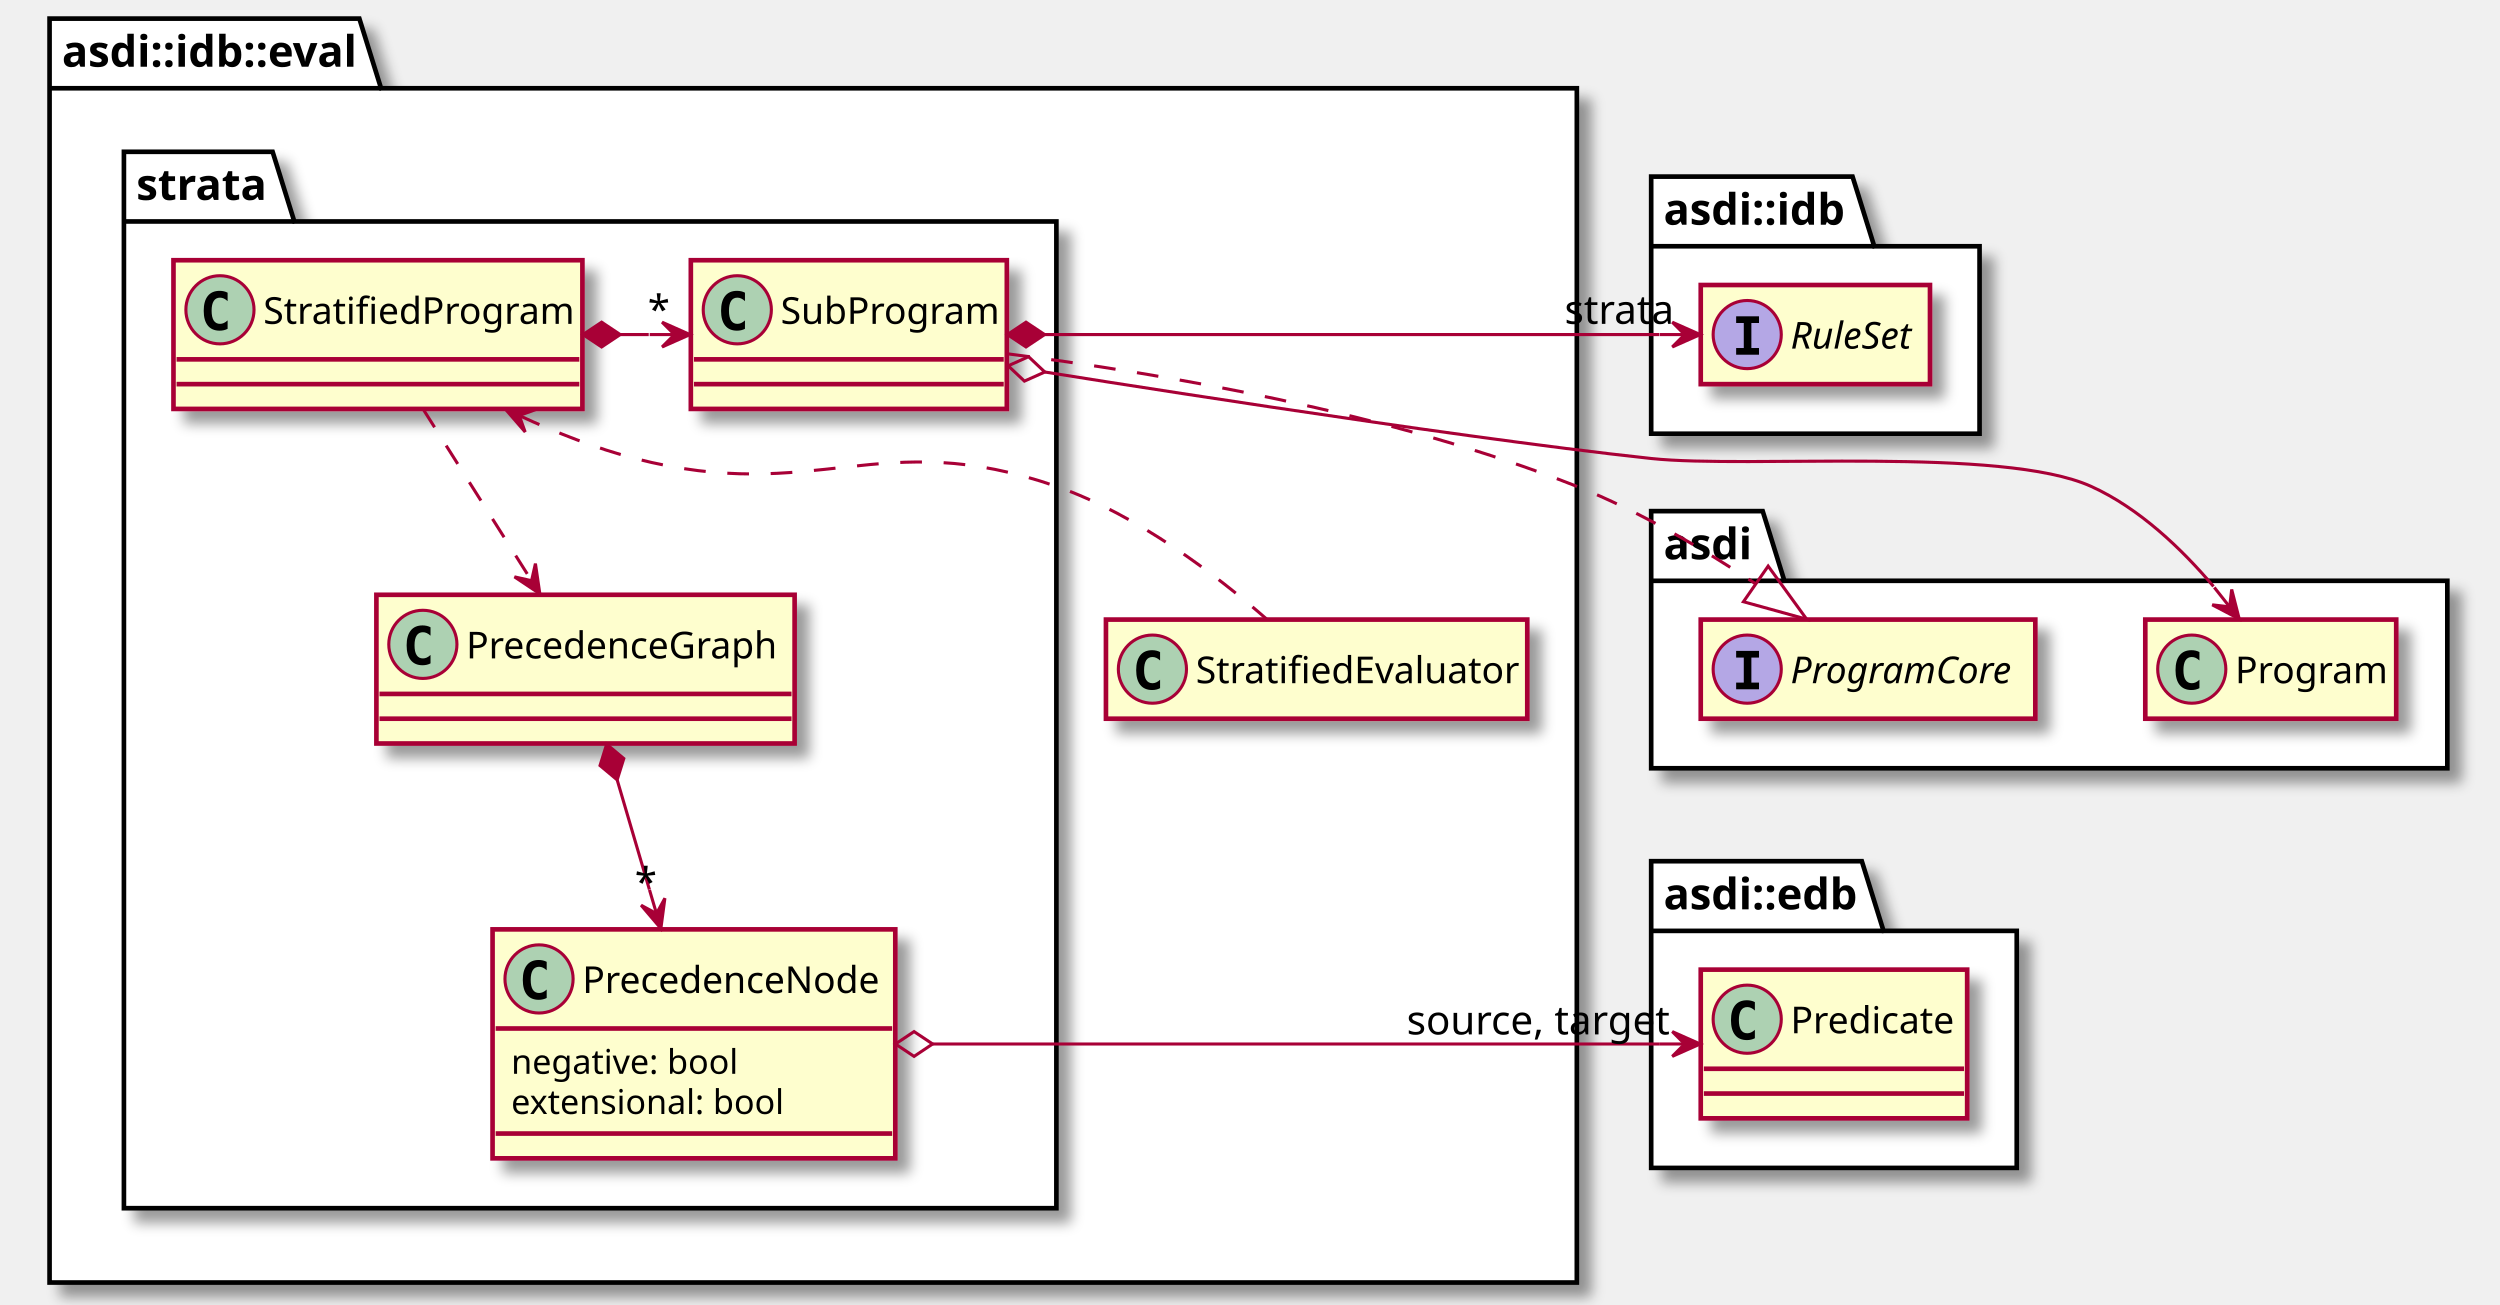
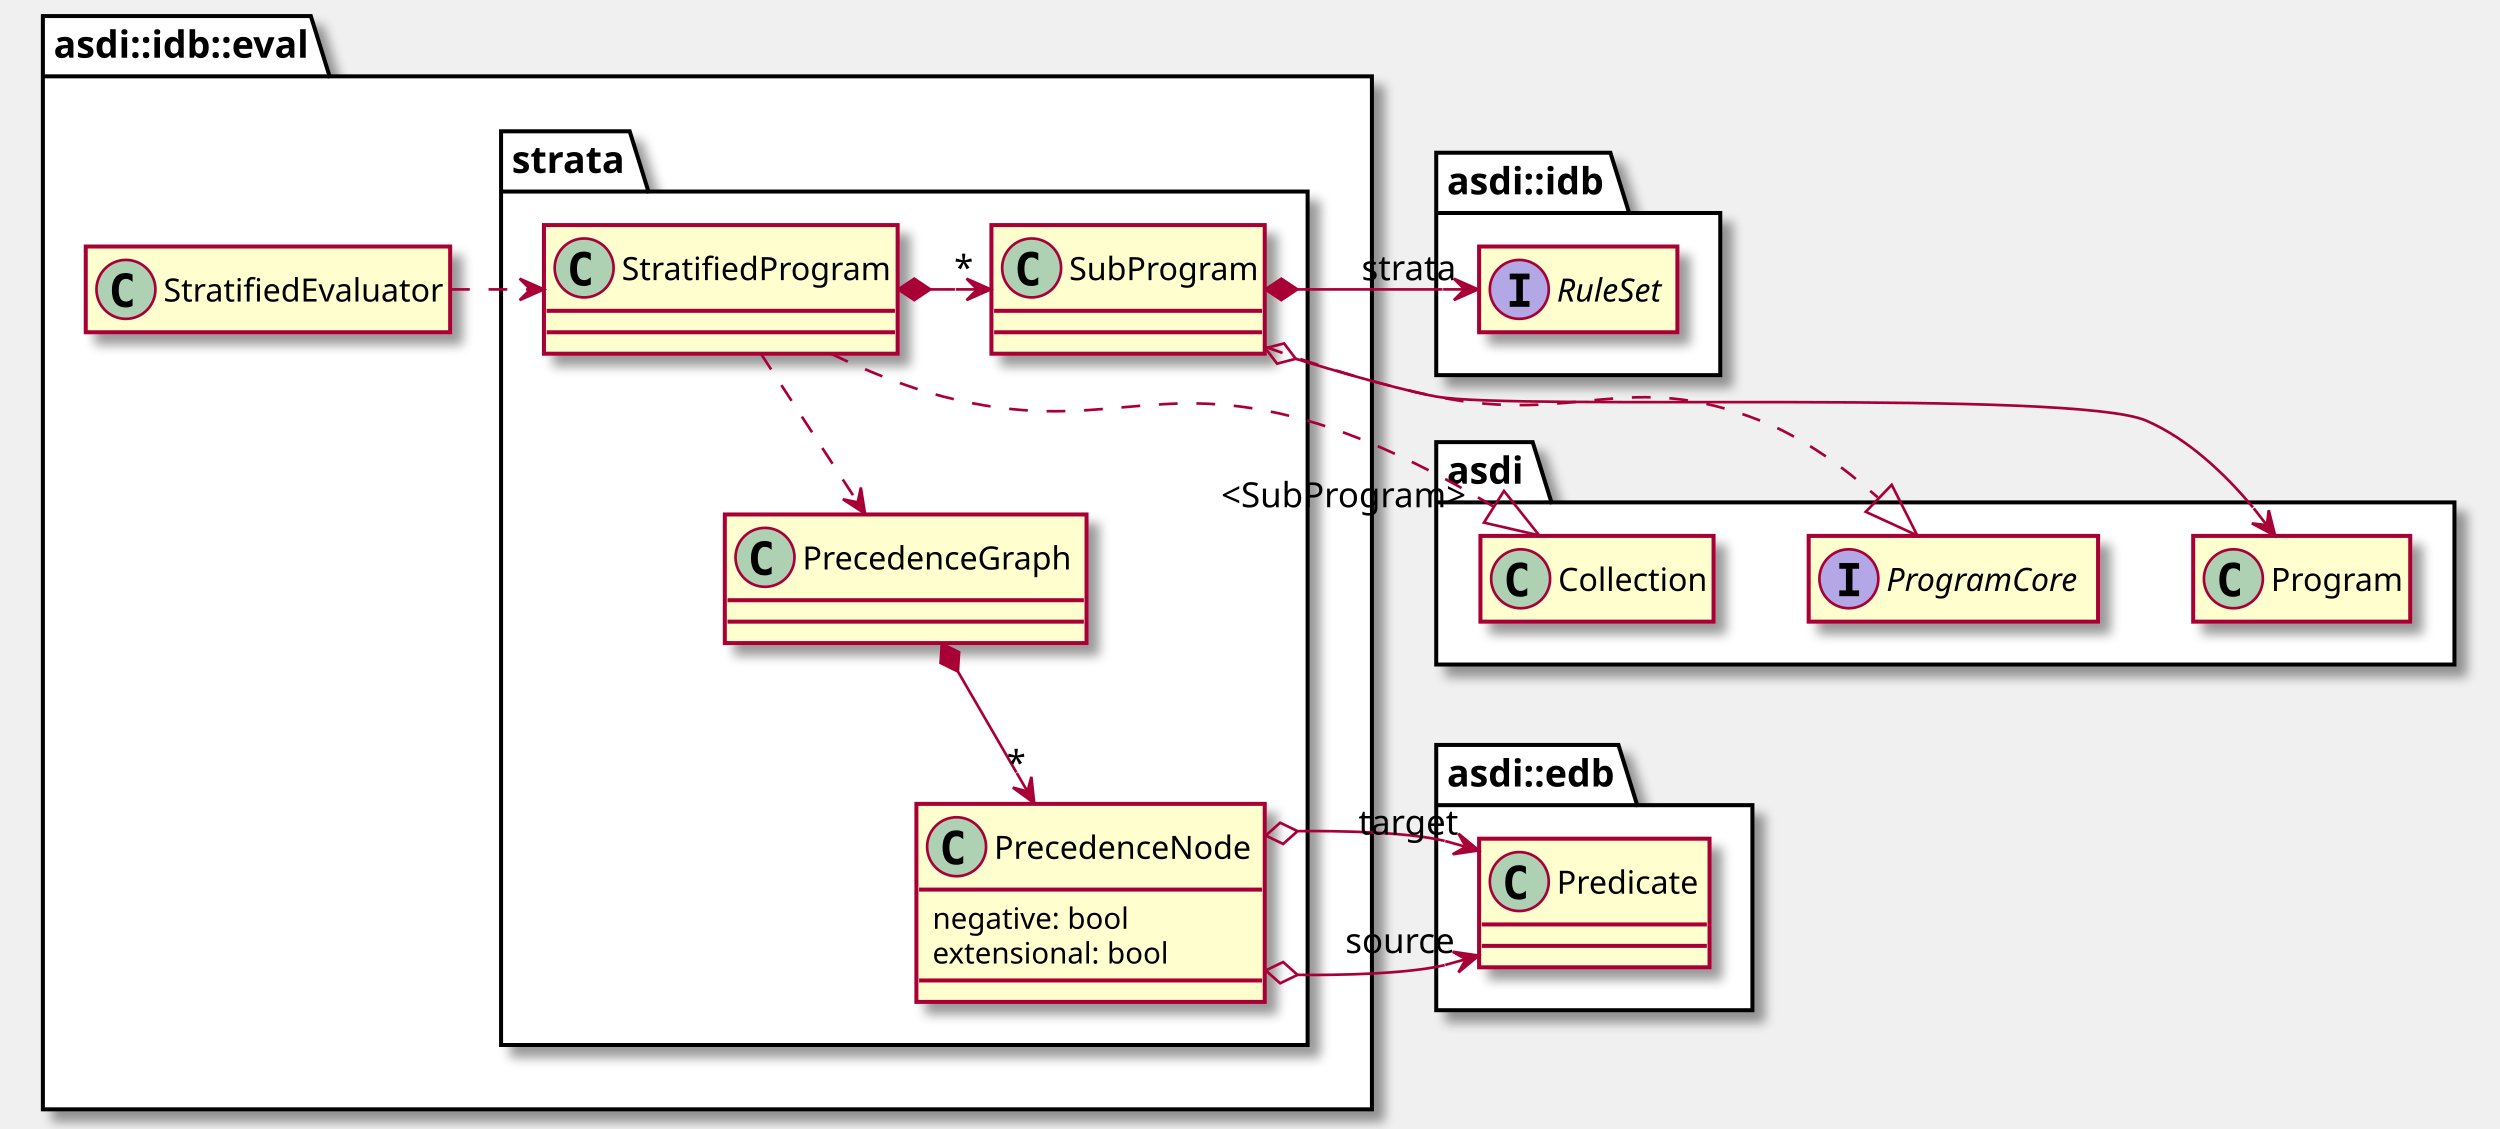
- <svg xmlns="http://www.w3.org/2000/svg" contentScriptType="application/ecmascript" contentStyleType="text/css" height="421px" preserveAspectRatio="none" style="width:807px;height:421px;background:#FFFFFF;" version="1.1" viewBox="0 0 807 421" width="807px" zoomAndPan="magnify">
+ <svg xmlns="http://www.w3.org/2000/svg" contentScriptType="application/ecmascript" contentStyleType="text/css" height="421px" preserveAspectRatio="none" style="width:933px;height:421px;background:#FFFFFF;" version="1.1" viewBox="0 0 933 421" width="933px" zoomAndPan="magnify">
  <defs>
-     <filter height="300%" id="f13238as4gup60" width="300%" x="-1" y="-1">
+     <filter height="300%" id="fe2wr9gll7zb0" width="300%" x="-1" y="-1">
      <feGaussianBlur result="blurOut" stdDeviation="2.0" />
      <feColorMatrix in="blurOut" result="blurOut2" type="matrix" values="0 0 0 0 0 0 0 0 0 0 0 0 0 0 0 0 0 0 .4 0" />
      <feOffset dx="4.0" dy="4.0" in="blurOut2" result="blurOut3" />
      <feBlend in="SourceGraphic" in2="blurOut3" mode="normal" />
    </filter>
  </defs>
  <g>
-     <polygon fill="#FFFFFF" filter="url(#f13238as4gup60)" points="533,165,569,165,576,187.488,790,187.488,790,248,533,248,533,165" style="stroke:#000000;stroke-width:1.5;" />
-     <line style="stroke:#000000;stroke-width:1.5;" x1="533" x2="576" y1="187.488" y2="187.488" />
-     <text fill="#000000" font-family="sans-serif" font-size="14" font-weight="bold" lengthAdjust="spacing" textLength="30" x="537" y="180.535">asdi</text>
-     <polygon fill="#FFFFFF" filter="url(#f13238as4gup60)" points="533,57,598,57,605,79.488,639,79.488,639,140,533,140,533,57" style="stroke:#000000;stroke-width:1.5;" />
-     <line style="stroke:#000000;stroke-width:1.5;" x1="533" x2="605" y1="79.488" y2="79.488" />
-     <text fill="#000000" font-family="sans-serif" font-size="14" font-weight="bold" lengthAdjust="spacing" textLength="59" x="537" y="72.535">asdi::idb</text>
-     <polygon fill="#FFFFFF" filter="url(#f13238as4gup60)" points="16,6,116,6,123,28.488,509,28.488,509,414,16,414,16,6" style="stroke:#000000;stroke-width:1.5;" />
+     <polygon fill="#FFFFFF" filter="url(#fe2wr9gll7zb0)" points="536,165,572,165,579,187.488,916,187.488,916,248,536,248,536,165" style="stroke:#000000;stroke-width:1.5;" />
+     <line style="stroke:#000000;stroke-width:1.5;" x1="536" x2="579" y1="187.488" y2="187.488" />
+     <text fill="#000000" font-family="sans-serif" font-size="14" font-weight="bold" lengthAdjust="spacing" textLength="30" x="540" y="180.535">asdi</text>
+     <polygon fill="#FFFFFF" filter="url(#fe2wr9gll7zb0)" points="536,57,601,57,608,79.488,642,79.488,642,140,536,140,536,57" style="stroke:#000000;stroke-width:1.5;" />
+     <line style="stroke:#000000;stroke-width:1.5;" x1="536" x2="608" y1="79.488" y2="79.488" />
+     <text fill="#000000" font-family="sans-serif" font-size="14" font-weight="bold" lengthAdjust="spacing" textLength="59" x="540" y="72.535">asdi::idb</text>
+     <polygon fill="#FFFFFF" filter="url(#fe2wr9gll7zb0)" points="16,6,116,6,123,28.488,512,28.488,512,414,16,414,16,6" style="stroke:#000000;stroke-width:1.5;" />
    <line style="stroke:#000000;stroke-width:1.5;" x1="16" x2="123" y1="28.488" y2="28.488" />
    <text fill="#000000" font-family="sans-serif" font-size="14" font-weight="bold" lengthAdjust="spacing" textLength="94" x="20" y="21.535">asdi::idb::eval</text>
-     <polygon fill="#FFFFFF" filter="url(#f13238as4gup60)" points="40,49,88,49,95,71.488,341,71.488,341,390,40,390,40,49" style="stroke:#000000;stroke-width:1.5;" />
-     <line style="stroke:#000000;stroke-width:1.5;" x1="40" x2="95" y1="71.488" y2="71.488" />
-     <text fill="#000000" font-family="sans-serif" font-size="14" font-weight="bold" lengthAdjust="spacing" textLength="42" x="44" y="64.535">strata</text>
-     <polygon fill="#FFFFFF" filter="url(#f13238as4gup60)" points="533,278,601,278,608,300.488,651,300.488,651,377,533,377,533,278" style="stroke:#000000;stroke-width:1.5;" />
-     <line style="stroke:#000000;stroke-width:1.5;" x1="533" x2="608" y1="300.488" y2="300.488" />
-     <text fill="#000000" font-family="sans-serif" font-size="14" font-weight="bold" lengthAdjust="spacing" textLength="62" x="537" y="293.535">asdi::edb</text>
-     <rect codeLine="4" fill="#FEFECE" filter="url(#f13238as4gup60)" height="32" id="asdi::Program" style="stroke:#A80036;stroke-width:1.5;" width="81" x="692.5" y="200" />
-     <ellipse cx="707.5" cy="216" fill="#ADD1B2" rx="11" ry="11" style="stroke:#A80036;stroke-width:1.0;" />
-     <path d="M709.973,222.143 Q709.392,222.442 708.753,222.591 Q708.114,222.741 707.408,222.741 Q704.901,222.741 703.582,221.089 Q702.262,219.437 702.262,216.316 Q702.262,213.186 703.582,211.535 Q704.901,209.883 707.408,209.883 Q708.114,209.883 708.761,210.032 Q709.409,210.182 709.973,210.481 L709.973,213.203 Q709.342,212.622 708.749,212.352 Q708.155,212.083 707.524,212.083 Q706.18,212.083 705.495,213.149 Q704.81,214.216 704.81,216.316 Q704.81,218.408 705.495,219.474 Q706.18,220.541 707.524,220.541 Q708.155,220.541 708.749,220.271 Q709.342,220.001 709.973,219.42 Z " fill="#000000" />
-     <text fill="#000000" font-family="sans-serif" font-size="12" lengthAdjust="spacing" textLength="49" x="721.5" y="220.535">Program</text>
-     <rect codeLine="7" fill="#FEFECE" filter="url(#f13238as4gup60)" height="32" id="asdi::ProgramCore" style="stroke:#A80036;stroke-width:1.5;" width="108" x="549" y="200" />
-     <ellipse cx="564" cy="216" fill="#B4A7E5" rx="11" ry="11" style="stroke:#A80036;stroke-width:1.0;" />
-     <path d="M560.428,212.265 L560.428,210.107 L567.807,210.107 L567.807,212.265 L565.342,212.265 L565.342,220.342 L567.807,220.342 L567.807,222.5 L560.428,222.5 L560.428,220.342 L562.893,220.342 L562.893,212.265 Z " fill="#000000" />
-     <text fill="#000000" font-family="sans-serif" font-size="12" font-style="italic" lengthAdjust="spacing" textLength="76" x="578" y="220.535">ProgramCore</text>
-     <rect codeLine="10" fill="#FEFECE" filter="url(#f13238as4gup60)" height="32" id="asdi::idb::RuleSet" style="stroke:#A80036;stroke-width:1.5;" width="74" x="549" y="92" />
-     <ellipse cx="564" cy="108" fill="#B4A7E5" rx="11" ry="11" style="stroke:#A80036;stroke-width:1.0;" />
-     <path d="M560.428,104.265 L560.428,102.107 L567.807,102.107 L567.807,104.265 L565.342,104.265 L565.342,112.342 L567.807,112.342 L567.807,114.5 L560.428,114.5 L560.428,112.342 L562.893,112.342 L562.893,104.265 Z " fill="#000000" />
-     <text fill="#000000" font-family="sans-serif" font-size="12" font-style="italic" lengthAdjust="spacing" textLength="42" x="578" y="112.535">RuleSet</text>
-     <rect codeLine="13" fill="#FEFECE" filter="url(#f13238as4gup60)" height="32" id="asdi::idb::eval::StratifiedEvaluator" style="stroke:#A80036;stroke-width:1.5;" width="136" x="357" y="200" />
-     <ellipse cx="372" cy="216" fill="#ADD1B2" rx="11" ry="11" style="stroke:#A80036;stroke-width:1.0;" />
-     <path d="M374.473,222.143 Q373.892,222.442 373.253,222.591 Q372.614,222.741 371.908,222.741 Q369.401,222.741 368.082,221.089 Q366.762,219.437 366.762,216.316 Q366.762,213.186 368.082,211.535 Q369.401,209.883 371.908,209.883 Q372.614,209.883 373.261,210.032 Q373.909,210.182 374.473,210.481 L374.473,213.203 Q373.842,212.622 373.249,212.352 Q372.655,212.083 372.024,212.083 Q370.68,212.083 369.995,213.149 Q369.31,214.216 369.31,216.316 Q369.31,218.408 369.995,219.474 Q370.68,220.541 372.024,220.541 Q372.655,220.541 373.249,220.271 Q373.842,220.001 374.473,219.42 Z " fill="#000000" />
-     <text fill="#000000" font-family="sans-serif" font-size="12" lengthAdjust="spacing" textLength="104" x="386" y="220.535">StratifiedEvaluator</text>
-     <rect codeLine="17" fill="#FEFECE" filter="url(#f13238as4gup60)" height="48" id="asdi::idb::eval::strata::SubProgram" style="stroke:#A80036;stroke-width:1.5;" width="102" x="223" y="84" />
-     <ellipse cx="238" cy="100" fill="#ADD1B2" rx="11" ry="11" style="stroke:#A80036;stroke-width:1.0;" />
-     <path d="M240.473,106.143 Q239.892,106.442 239.253,106.591 Q238.614,106.741 237.908,106.741 Q235.401,106.741 234.082,105.089 Q232.762,103.437 232.762,100.316 Q232.762,97.186 234.082,95.535 Q235.401,93.883 237.908,93.883 Q238.614,93.883 239.261,94.032 Q239.909,94.182 240.473,94.481 L240.473,97.203 Q239.842,96.622 239.249,96.352 Q238.655,96.082 238.024,96.082 Q236.68,96.082 235.995,97.149 Q235.31,98.216 235.31,100.316 Q235.31,102.408 235.995,103.474 Q236.68,104.541 238.024,104.541 Q238.655,104.541 239.249,104.271 Q239.842,104.001 240.473,103.42 Z " fill="#000000" />
-     <text fill="#000000" font-family="sans-serif" font-size="12" lengthAdjust="spacing" textLength="70" x="252" y="104.535">SubProgram</text>
-     <line style="stroke:#A80036;stroke-width:1.5;" x1="224" x2="324" y1="116" y2="116" />
-     <line style="stroke:#A80036;stroke-width:1.5;" x1="224" x2="324" y1="124" y2="124" />
-     <rect codeLine="19" fill="#FEFECE" filter="url(#f13238as4gup60)" height="48" id="asdi::idb::eval::strata::PrecedenceGraph" style="stroke:#A80036;stroke-width:1.5;" width="135" x="121.5" y="192" />
-     <ellipse cx="136.5" cy="208" fill="#ADD1B2" rx="11" ry="11" style="stroke:#A80036;stroke-width:1.0;" />
-     <path d="M138.973,214.143 Q138.392,214.442 137.753,214.591 Q137.114,214.741 136.408,214.741 Q133.901,214.741 132.582,213.089 Q131.262,211.437 131.262,208.316 Q131.262,205.186 132.582,203.535 Q133.901,201.883 136.408,201.883 Q137.114,201.883 137.761,202.032 Q138.409,202.182 138.973,202.481 L138.973,205.203 Q138.342,204.622 137.749,204.352 Q137.155,204.083 136.524,204.083 Q135.18,204.083 134.495,205.149 Q133.81,206.216 133.81,208.316 Q133.81,210.408 134.495,211.474 Q135.18,212.541 136.524,212.541 Q137.155,212.541 137.749,212.271 Q138.342,212.001 138.973,211.42 Z " fill="#000000" />
-     <text fill="#000000" font-family="sans-serif" font-size="12" lengthAdjust="spacing" textLength="103" x="150.5" y="212.535">PrecedenceGraph</text>
-     <line style="stroke:#A80036;stroke-width:1.5;" x1="122.5" x2="255.5" y1="224" y2="224" />
-     <line style="stroke:#A80036;stroke-width:1.5;" x1="122.5" x2="255.5" y1="232" y2="232" />
-     <rect codeLine="20" fill="#FEFECE" filter="url(#f13238as4gup60)" height="73.91" id="asdi::idb::eval::strata::PrecedenceNode" style="stroke:#A80036;stroke-width:1.5;" width="130" x="159" y="300" />
-     <ellipse cx="174" cy="316" fill="#ADD1B2" rx="11" ry="11" style="stroke:#A80036;stroke-width:1.0;" />
-     <path d="M176.473,322.143 Q175.892,322.442 175.253,322.591 Q174.614,322.741 173.908,322.741 Q171.401,322.741 170.082,321.089 Q168.762,319.437 168.762,316.316 Q168.762,313.187 170.082,311.535 Q171.401,309.883 173.908,309.883 Q174.614,309.883 175.261,310.032 Q175.909,310.182 176.473,310.481 L176.473,313.203 Q175.842,312.622 175.249,312.352 Q174.655,312.082 174.024,312.082 Q172.68,312.082 171.995,313.149 Q171.31,314.216 171.31,316.316 Q171.31,318.408 171.995,319.474 Q172.68,320.541 174.024,320.541 Q174.655,320.541 175.249,320.271 Q175.842,320.002 176.473,319.42 Z " fill="#000000" />
-     <text fill="#000000" font-family="sans-serif" font-size="12" lengthAdjust="spacing" textLength="98" x="188" y="320.535">PrecedenceNode</text>
-     <line style="stroke:#A80036;stroke-width:1.5;" x1="160" x2="288" y1="332" y2="332" />
-     <text fill="#000000" font-family="sans-serif" font-size="11" lengthAdjust="spacing" textLength="75" x="165" y="346.635">negative: bool</text>
-     <text fill="#000000" font-family="sans-serif" font-size="11" lengthAdjust="spacing" textLength="92" x="165" y="359.59">extensional: bool</text>
-     <line style="stroke:#A80036;stroke-width:1.5;" x1="160" x2="288" y1="365.91" y2="365.91" />
-     <rect codeLine="24" fill="#FEFECE" filter="url(#f13238as4gup60)" height="48" id="asdi::idb::eval::strata::StratifiedProgram" style="stroke:#A80036;stroke-width:1.5;" width="132" x="56" y="84" />
-     <ellipse cx="71" cy="100" fill="#ADD1B2" rx="11" ry="11" style="stroke:#A80036;stroke-width:1.0;" />
-     <path d="M73.473,106.143 Q72.892,106.442 72.253,106.591 Q71.614,106.741 70.908,106.741 Q68.401,106.741 67.082,105.089 Q65.762,103.437 65.762,100.316 Q65.762,97.186 67.082,95.535 Q68.401,93.883 70.908,93.883 Q71.614,93.883 72.261,94.032 Q72.909,94.182 73.473,94.481 L73.473,97.203 Q72.842,96.622 72.249,96.352 Q71.655,96.082 71.024,96.082 Q69.68,96.082 68.995,97.149 Q68.31,98.216 68.31,100.316 Q68.31,102.408 68.995,103.474 Q69.68,104.541 71.024,104.541 Q71.655,104.541 72.249,104.271 Q72.842,104.001 73.473,103.42 Z " fill="#000000" />
-     <text fill="#000000" font-family="sans-serif" font-size="12" lengthAdjust="spacing" textLength="100" x="85" y="104.535">StratifiedProgram</text>
-     <line style="stroke:#A80036;stroke-width:1.5;" x1="57" x2="187" y1="116" y2="116" />
-     <line style="stroke:#A80036;stroke-width:1.5;" x1="57" x2="187" y1="124" y2="124" />
-     <rect fill="#FEFECE" filter="url(#f13238as4gup60)" height="48" id="asdi::edb::Predicate" style="stroke:#A80036;stroke-width:1.5;" width="86" x="549" y="313" />
-     <ellipse cx="564" cy="329" fill="#ADD1B2" rx="11" ry="11" style="stroke:#A80036;stroke-width:1.0;" />
-     <path d="M566.473,335.143 Q565.892,335.442 565.253,335.591 Q564.614,335.741 563.908,335.741 Q561.401,335.741 560.082,334.089 Q558.762,332.437 558.762,329.316 Q558.762,326.187 560.082,324.535 Q561.401,322.883 563.908,322.883 Q564.614,322.883 565.261,323.032 Q565.909,323.182 566.473,323.481 L566.473,326.203 Q565.842,325.622 565.249,325.352 Q564.655,325.082 564.024,325.082 Q562.68,325.082 561.995,326.149 Q561.31,327.216 561.31,329.316 Q561.31,331.408 561.995,332.474 Q562.68,333.541 564.024,333.541 Q564.655,333.541 565.249,333.271 Q565.842,333.002 566.473,332.42 Z " fill="#000000" />
-     <text fill="#000000" font-family="sans-serif" font-size="12" lengthAdjust="spacing" textLength="54" x="578" y="333.535">Predicate</text>
-     <line style="stroke:#A80036;stroke-width:1.5;" x1="550" x2="634" y1="345" y2="345" />
-     <line style="stroke:#A80036;stroke-width:1.5;" x1="550" x2="634" y1="353" y2="353" />
-     <path codeLine="26" d="M199.219,251.742 C199.219,251.742 206.27,275.73 209.63,287.15 " fill="none" id="asdi::idb::eval::strata::PrecedenceGraph-asdi::idb::eval::strata::PrecedenceNode" style="stroke:#A80036;stroke-width:1.0;" />
-     <polygon fill="#A80036" points="213.33,299.71,214.625,289.947,211.918,294.913,206.951,292.206,213.33,299.71" style="stroke:#A80036;stroke-width:1.0;" />
-     <line style="stroke:#A80036;stroke-width:1.0;" x1="211.918" x2="209.655" y1="294.913" y2="287.245" />
-     <polygon fill="#A80036" points="195.83,240.23,193.687,247.115,199.219,251.742,201.362,244.856,195.83,240.23" style="stroke:#A80036;stroke-width:1.0;" />
-     <text fill="#000000" font-family="sans-serif" font-size="13" lengthAdjust="spacing" textLength="6" x="204.895" y="289.336">*</text>
-     <path codeLine="27" d="M301.05,337 C301.05,337 457.95,337 535.8,337 " fill="none" id="asdi::idb::eval::strata::PrecedenceNode-asdi::edb::Predicate" style="stroke:#A80036;stroke-width:1.0;" />
-     <polygon fill="#A80036" points="548.81,337,539.81,333,543.81,337,539.81,341,548.81,337" style="stroke:#A80036;stroke-width:1.0;" />
-     <line style="stroke:#A80036;stroke-width:1.0;" x1="543.81" x2="535.81" y1="337" y2="337" />
-     <polygon fill="none" points="289.05,337,295.05,341,301.05,337,295.05,333,289.05,337" style="stroke:#A80036;stroke-width:1.0;" />
-     <text fill="#000000" font-family="sans-serif" font-size="13" lengthAdjust="spacing" textLength="87" x="454.089" y="333.914">source, target</text>
-     <path codeLine="29" d="M200.2,108 C200.2,108 206.74,108 209.41,108 " fill="none" id="asdi::idb::eval::strata::StratifiedProgram-asdi::idb::eval::strata::SubProgram" style="stroke:#A80036;stroke-width:1.0;" />
-     <polygon fill="#A80036" points="222.72,108,213.72,104,217.72,108,213.72,112,222.72,108" style="stroke:#A80036;stroke-width:1.0;" />
-     <line style="stroke:#A80036;stroke-width:1.0;" x1="217.72" x2="209.72" y1="108" y2="108" />
-     <polygon fill="#A80036" points="188.2,108,194.2,112,200.2,108,194.2,104,188.2,108" style="stroke:#A80036;stroke-width:1.0;" />
-     <text fill="#000000" font-family="sans-serif" font-size="13" lengthAdjust="spacing" textLength="6" x="209.087" y="104.535">*</text>
-     <path codeLine="30" d="M167.73,134.19 C179.55,139.66 192.48,144.77 205,148 C263.65,163.14 283.79,137.07 341,157 C367.27,166.15 392.92,185.89 408.82,199.79 " fill="none" id="asdi::idb::eval::strata::StratifiedProgram-backto-asdi::idb::eval::StratifiedEvaluator" style="stroke:#A80036;stroke-width:1.0;stroke-dasharray:7.0,7.0;" />
-     <polygon fill="#A80036" points="163.08,132,169.524,139.448,167.605,134.127,172.927,132.208,163.08,132" style="stroke:#A80036;stroke-width:1.0;" />
-     <path codeLine="31" d="M136.54,132 C146.83,148.28 160.67,170.19 171.56,187.41 " fill="none" id="asdi::idb::eval::strata::StratifiedProgram-to-asdi::idb::eval::strata::PrecedenceGraph" style="stroke:#A80036;stroke-width:1.0;stroke-dasharray:7.0,7.0;" />
-     <polygon fill="#A80036" points="174.26,191.68,172.835,181.935,171.589,187.453,166.071,186.208,174.26,191.68" style="stroke:#A80036;stroke-width:1.0;" />
-     <path codeLine="33" d="M337.262,120.083 C337.262,120.083 466.45,140.89 533,148 C564.44,151.36 646.19,143.98 675,157 C690.6,164.05 704.34,177.26 714.52,189.3 " fill="none" id="asdi::idb::eval::strata::SubProgram-asdi::Program" style="stroke:#A80036;stroke-width:1.0;" />
-     <polygon fill="#A80036" points="722.83,199.82,720.39,190.278,719.731,195.896,714.112,195.237,722.83,199.82" style="stroke:#A80036;stroke-width:1.0;" />
-     <line style="stroke:#A80036;stroke-width:1.0;" x1="719.731" x2="714.77" y1="195.896" y2="189.62" />
-     <polygon fill="none" points="325.43,118.08,330.678,123.025,337.262,120.083,332.013,115.137,325.43,118.08" style="stroke:#A80036;stroke-width:1.0;" />
-     <path codeLine="34" d="M337.19,108 C337.19,108 469.87,108 535.66,108 " fill="none" id="asdi::idb::eval::strata::SubProgram-asdi::idb::RuleSet" style="stroke:#A80036;stroke-width:1.0;" />
-     <polygon fill="#A80036" points="548.81,108,539.81,104,543.81,108,539.81,112,548.81,108" style="stroke:#A80036;stroke-width:1.0;" />
-     <line style="stroke:#A80036;stroke-width:1.0;" x1="543.81" x2="535.81" y1="108" y2="108" />
-     <polygon fill="#A80036" points="325.19,108,331.19,112,337.19,108,331.19,104,325.19,108" style="stroke:#A80036;stroke-width:1.0;" />
-     <text fill="#000000" font-family="sans-serif" font-size="13" lengthAdjust="spacing" textLength="36" x="505.049" y="104.535">strata</text>
-     <path codeLine="35" d="M325.45,114.24 C374.08,120.4 448.41,133 509,157 C529.16,164.99 549.86,177.24 566.68,188.42 " fill="none" id="asdi::idb::eval::strata::SubProgram-to-asdi::ProgramCore" style="stroke:#A80036;stroke-width:1.0;stroke-dasharray:7.0,7.0;" />
-     <polygon fill="none" points="570.76,182.74,583.2,199.89,562.78,194.24,570.76,182.74" style="stroke:#A80036;stroke-width:1.0;" />
+     <polygon fill="#FFFFFF" filter="url(#fe2wr9gll7zb0)" points="187,49,235,49,242,71.488,488,71.488,488,390,187,390,187,49" style="stroke:#000000;stroke-width:1.5;" />
+     <line style="stroke:#000000;stroke-width:1.5;" x1="187" x2="242" y1="71.488" y2="71.488" />
+     <text fill="#000000" font-family="sans-serif" font-size="14" font-weight="bold" lengthAdjust="spacing" textLength="42" x="191" y="64.535">strata</text>
+     <polygon fill="#FFFFFF" filter="url(#fe2wr9gll7zb0)" points="536,278,604,278,611,300.488,654,300.488,654,377,536,377,536,278" style="stroke:#000000;stroke-width:1.5;" />
+     <line style="stroke:#000000;stroke-width:1.5;" x1="536" x2="611" y1="300.488" y2="300.488" />
+     <text fill="#000000" font-family="sans-serif" font-size="14" font-weight="bold" lengthAdjust="spacing" textLength="62" x="540" y="293.535">asdi::edb</text>
+     <rect codeLine="4" fill="#FEFECE" filter="url(#fe2wr9gll7zb0)" height="32" id="asdi::Collection" style="stroke:#A80036;stroke-width:1.5;" width="87" x="552.5" y="200" />
+     <ellipse cx="567.5" cy="216" fill="#ADD1B2" rx="11" ry="11" style="stroke:#A80036;stroke-width:1.0;" />
+     <path d="M569.973,222.143 Q569.392,222.442 568.753,222.591 Q568.114,222.741 567.408,222.741 Q564.901,222.741 563.582,221.089 Q562.262,219.437 562.262,216.316 Q562.262,213.186 563.582,211.535 Q564.901,209.883 567.408,209.883 Q568.114,209.883 568.761,210.032 Q569.409,210.182 569.973,210.481 L569.973,213.203 Q569.342,212.622 568.749,212.352 Q568.155,212.083 567.524,212.083 Q566.18,212.083 565.495,213.149 Q564.81,214.216 564.81,216.316 Q564.81,218.408 565.495,219.474 Q566.18,220.541 567.524,220.541 Q568.155,220.541 568.749,220.271 Q569.342,220.001 569.973,219.42 Z " fill="#000000" />
+     <text fill="#000000" font-family="sans-serif" font-size="12" lengthAdjust="spacing" textLength="55" x="581.5" y="220.535">Collection</text>
+     <rect codeLine="7" fill="#FEFECE" filter="url(#fe2wr9gll7zb0)" height="32" id="asdi::Program" style="stroke:#A80036;stroke-width:1.5;" width="81" x="818.5" y="200" />
+     <ellipse cx="833.5" cy="216" fill="#ADD1B2" rx="11" ry="11" style="stroke:#A80036;stroke-width:1.0;" />
+     <path d="M835.973,222.143 Q835.392,222.442 834.753,222.591 Q834.114,222.741 833.408,222.741 Q830.901,222.741 829.582,221.089 Q828.262,219.437 828.262,216.316 Q828.262,213.186 829.582,211.535 Q830.901,209.883 833.408,209.883 Q834.114,209.883 834.761,210.032 Q835.409,210.182 835.973,210.481 L835.973,213.203 Q835.342,212.622 834.749,212.352 Q834.155,212.083 833.524,212.083 Q832.18,212.083 831.495,213.149 Q830.81,214.216 830.81,216.316 Q830.81,218.408 831.495,219.474 Q832.18,220.541 833.524,220.541 Q834.155,220.541 834.749,220.271 Q835.342,220.001 835.973,219.42 Z " fill="#000000" />
+     <text fill="#000000" font-family="sans-serif" font-size="12" lengthAdjust="spacing" textLength="49" x="847.5" y="220.535">Program</text>
+     <rect codeLine="10" fill="#FEFECE" filter="url(#fe2wr9gll7zb0)" height="32" id="asdi::ProgramCore" style="stroke:#A80036;stroke-width:1.5;" width="108" x="675" y="200" />
+     <ellipse cx="690" cy="216" fill="#B4A7E5" rx="11" ry="11" style="stroke:#A80036;stroke-width:1.0;" />
+     <path d="M686.428,212.265 L686.428,210.107 L693.807,210.107 L693.807,212.265 L691.342,212.265 L691.342,220.342 L693.807,220.342 L693.807,222.5 L686.428,222.5 L686.428,220.342 L688.893,220.342 L688.893,212.265 Z " fill="#000000" />
+     <text fill="#000000" font-family="sans-serif" font-size="12" font-style="italic" lengthAdjust="spacing" textLength="76" x="704" y="220.535">ProgramCore</text>
+     <rect codeLine="13" fill="#FEFECE" filter="url(#fe2wr9gll7zb0)" height="32" id="asdi::idb::RuleSet" style="stroke:#A80036;stroke-width:1.5;" width="74" x="552" y="92" />
+     <ellipse cx="567" cy="108" fill="#B4A7E5" rx="11" ry="11" style="stroke:#A80036;stroke-width:1.0;" />
+     <path d="M563.428,104.265 L563.428,102.107 L570.807,102.107 L570.807,104.265 L568.342,104.265 L568.342,112.342 L570.807,112.342 L570.807,114.5 L563.428,114.5 L563.428,112.342 L565.893,112.342 L565.893,104.265 Z " fill="#000000" />
+     <text fill="#000000" font-family="sans-serif" font-size="12" font-style="italic" lengthAdjust="spacing" textLength="42" x="581" y="112.535">RuleSet</text>
+     <rect codeLine="16" fill="#FEFECE" filter="url(#fe2wr9gll7zb0)" height="32" id="asdi::idb::eval::StratifiedEvaluator" style="stroke:#A80036;stroke-width:1.5;" width="136" x="32" y="92" />
+     <ellipse cx="47" cy="108" fill="#ADD1B2" rx="11" ry="11" style="stroke:#A80036;stroke-width:1.0;" />
+     <path d="M49.473,114.143 Q48.892,114.442 48.253,114.591 Q47.614,114.741 46.908,114.741 Q44.401,114.741 43.081,113.089 Q41.762,111.437 41.762,108.316 Q41.762,105.186 43.081,103.535 Q44.401,101.883 46.908,101.883 Q47.614,101.883 48.261,102.032 Q48.909,102.182 49.473,102.481 L49.473,105.203 Q48.842,104.622 48.249,104.352 Q47.655,104.082 47.024,104.082 Q45.68,104.082 44.995,105.149 Q44.31,106.216 44.31,108.316 Q44.31,110.408 44.995,111.474 Q45.68,112.541 47.024,112.541 Q47.655,112.541 48.249,112.271 Q48.842,112.001 49.473,111.42 Z " fill="#000000" />
+     <text fill="#000000" font-family="sans-serif" font-size="12" lengthAdjust="spacing" textLength="104" x="61" y="112.535">StratifiedEvaluator</text>
+     <rect codeLine="20" fill="#FEFECE" filter="url(#fe2wr9gll7zb0)" height="48" id="asdi::idb::eval::strata::SubProgram" style="stroke:#A80036;stroke-width:1.5;" width="102" x="370" y="84" />
+     <ellipse cx="385" cy="100" fill="#ADD1B2" rx="11" ry="11" style="stroke:#A80036;stroke-width:1.0;" />
+     <path d="M387.473,106.143 Q386.892,106.442 386.253,106.591 Q385.614,106.741 384.908,106.741 Q382.401,106.741 381.082,105.089 Q379.762,103.437 379.762,100.316 Q379.762,97.186 381.082,95.535 Q382.401,93.883 384.908,93.883 Q385.614,93.883 386.261,94.032 Q386.909,94.182 387.473,94.481 L387.473,97.203 Q386.842,96.622 386.249,96.352 Q385.655,96.082 385.024,96.082 Q383.68,96.082 382.995,97.149 Q382.31,98.216 382.31,100.316 Q382.31,102.408 382.995,103.474 Q383.68,104.541 385.024,104.541 Q385.655,104.541 386.249,104.271 Q386.842,104.001 387.473,103.42 Z " fill="#000000" />
+     <text fill="#000000" font-family="sans-serif" font-size="12" lengthAdjust="spacing" textLength="70" x="399" y="104.535">SubProgram</text>
+     <line style="stroke:#A80036;stroke-width:1.5;" x1="371" x2="471" y1="116" y2="116" />
+     <line style="stroke:#A80036;stroke-width:1.5;" x1="371" x2="471" y1="124" y2="124" />
+     <rect codeLine="22" fill="#FEFECE" filter="url(#fe2wr9gll7zb0)" height="48" id="asdi::idb::eval::strata::PrecedenceGraph" style="stroke:#A80036;stroke-width:1.5;" width="135" x="270.5" y="192" />
+     <ellipse cx="285.5" cy="208" fill="#ADD1B2" rx="11" ry="11" style="stroke:#A80036;stroke-width:1.0;" />
+     <path d="M287.973,214.143 Q287.392,214.442 286.753,214.591 Q286.114,214.741 285.408,214.741 Q282.901,214.741 281.582,213.089 Q280.262,211.437 280.262,208.316 Q280.262,205.186 281.582,203.535 Q282.901,201.883 285.408,201.883 Q286.114,201.883 286.761,202.032 Q287.409,202.182 287.973,202.481 L287.973,205.203 Q287.342,204.622 286.749,204.352 Q286.155,204.083 285.524,204.083 Q284.18,204.083 283.495,205.149 Q282.81,206.216 282.81,208.316 Q282.81,210.408 283.495,211.474 Q284.18,212.541 285.524,212.541 Q286.155,212.541 286.749,212.271 Q287.342,212.001 287.973,211.42 Z " fill="#000000" />
+     <text fill="#000000" font-family="sans-serif" font-size="12" lengthAdjust="spacing" textLength="103" x="299.5" y="212.535">PrecedenceGraph</text>
+     <line style="stroke:#A80036;stroke-width:1.5;" x1="271.5" x2="404.5" y1="224" y2="224" />
+     <line style="stroke:#A80036;stroke-width:1.5;" x1="271.5" x2="404.5" y1="232" y2="232" />
+     <rect codeLine="23" fill="#FEFECE" filter="url(#fe2wr9gll7zb0)" height="73.91" id="asdi::idb::eval::strata::PrecedenceNode" style="stroke:#A80036;stroke-width:1.5;" width="130" x="342" y="300" />
+     <ellipse cx="357" cy="316" fill="#ADD1B2" rx="11" ry="11" style="stroke:#A80036;stroke-width:1.0;" />
+     <path d="M359.473,322.143 Q358.892,322.442 358.253,322.591 Q357.614,322.741 356.908,322.741 Q354.401,322.741 353.082,321.089 Q351.762,319.437 351.762,316.316 Q351.762,313.187 353.082,311.535 Q354.401,309.883 356.908,309.883 Q357.614,309.883 358.261,310.032 Q358.909,310.182 359.473,310.481 L359.473,313.203 Q358.842,312.622 358.249,312.352 Q357.655,312.082 357.024,312.082 Q355.68,312.082 354.995,313.149 Q354.31,314.216 354.31,316.316 Q354.31,318.408 354.995,319.474 Q355.68,320.541 357.024,320.541 Q357.655,320.541 358.249,320.271 Q358.842,320.002 359.473,319.42 Z " fill="#000000" />
+     <text fill="#000000" font-family="sans-serif" font-size="12" lengthAdjust="spacing" textLength="98" x="371" y="320.535">PrecedenceNode</text>
+     <line style="stroke:#A80036;stroke-width:1.5;" x1="343" x2="471" y1="332" y2="332" />
+     <text fill="#000000" font-family="sans-serif" font-size="11" lengthAdjust="spacing" textLength="75" x="348" y="346.635">negative: bool</text>
+     <text fill="#000000" font-family="sans-serif" font-size="11" lengthAdjust="spacing" textLength="92" x="348" y="359.59">extensional: bool</text>
+     <line style="stroke:#A80036;stroke-width:1.5;" x1="343" x2="471" y1="365.91" y2="365.91" />
+     <rect codeLine="27" fill="#FEFECE" filter="url(#fe2wr9gll7zb0)" height="48" id="asdi::idb::eval::strata::StratifiedProgram" style="stroke:#A80036;stroke-width:1.5;" width="132" x="203" y="84" />
+     <ellipse cx="218" cy="100" fill="#ADD1B2" rx="11" ry="11" style="stroke:#A80036;stroke-width:1.0;" />
+     <path d="M220.473,106.143 Q219.892,106.442 219.253,106.591 Q218.614,106.741 217.908,106.741 Q215.401,106.741 214.082,105.089 Q212.762,103.437 212.762,100.316 Q212.762,97.186 214.082,95.535 Q215.401,93.883 217.908,93.883 Q218.614,93.883 219.261,94.032 Q219.909,94.182 220.473,94.481 L220.473,97.203 Q219.842,96.622 219.249,96.352 Q218.655,96.082 218.024,96.082 Q216.68,96.082 215.995,97.149 Q215.31,98.216 215.31,100.316 Q215.31,102.408 215.995,103.474 Q216.68,104.541 218.024,104.541 Q218.655,104.541 219.249,104.271 Q219.842,104.001 220.473,103.42 Z " fill="#000000" />
+     <text fill="#000000" font-family="sans-serif" font-size="12" lengthAdjust="spacing" textLength="100" x="232" y="104.535">StratifiedProgram</text>
+     <line style="stroke:#A80036;stroke-width:1.5;" x1="204" x2="334" y1="116" y2="116" />
+     <line style="stroke:#A80036;stroke-width:1.5;" x1="204" x2="334" y1="124" y2="124" />
+     <rect fill="#FEFECE" filter="url(#fe2wr9gll7zb0)" height="48" id="asdi::edb::Predicate" style="stroke:#A80036;stroke-width:1.5;" width="86" x="552" y="313" />
+     <ellipse cx="567" cy="329" fill="#ADD1B2" rx="11" ry="11" style="stroke:#A80036;stroke-width:1.0;" />
+     <path d="M569.473,335.143 Q568.892,335.442 568.253,335.591 Q567.614,335.741 566.908,335.741 Q564.401,335.741 563.082,334.089 Q561.762,332.437 561.762,329.316 Q561.762,326.187 563.082,324.535 Q564.401,322.883 566.908,322.883 Q567.614,322.883 568.261,323.032 Q568.909,323.182 569.473,323.481 L569.473,326.203 Q568.842,325.622 568.249,325.352 Q567.655,325.082 567.024,325.082 Q565.68,325.082 564.995,326.149 Q564.31,327.216 564.31,329.316 Q564.31,331.408 564.995,332.474 Q565.68,333.541 567.024,333.541 Q567.655,333.541 568.249,333.271 Q568.842,333.002 569.473,332.42 Z " fill="#000000" />
+     <text fill="#000000" font-family="sans-serif" font-size="12" lengthAdjust="spacing" textLength="54" x="581" y="333.535">Predicate</text>
+     <line style="stroke:#A80036;stroke-width:1.5;" x1="553" x2="637" y1="345" y2="345" />
+     <line style="stroke:#A80036;stroke-width:1.5;" x1="553" x2="637" y1="353" y2="353" />
+     <path codeLine="29" d="M357.496,250.607 C357.496,250.607 372.23,276.03 379.32,288.27 " fill="none" id="asdi::idb::eval::strata::PrecedenceGraph-asdi::idb::eval::strata::PrecedenceNode" style="stroke:#A80036;stroke-width:1.0;" />
+     <polygon fill="#A80036" points="385.96,299.71,384.914,289.917,383.456,295.382,377.99,293.924,385.96,299.71" style="stroke:#A80036;stroke-width:1.0;" />
+     <line style="stroke:#A80036;stroke-width:1.0;" x1="383.456" x2="379.44" y1="295.382" y2="288.47" />
+     <polygon fill="#A80036" points="351.47,240.23,351.024,247.427,357.496,250.607,357.942,243.41,351.47,240.23" style="stroke:#A80036;stroke-width:1.0;" />
+     <text fill="#000000" font-family="sans-serif" font-size="13" lengthAdjust="spacing" textLength="6" x="375.678" y="289.336">*</text>
+     <path codeLine="30" d="M484.246,363.819 C484.246,363.819 521.24,364.47 539.16,360.18 " fill="none" id="asdi::idb::eval::strata::PrecedenceNode-asdi::edb::Predicate" style="stroke:#A80036;stroke-width:1.0;" />
+     <polygon fill="#A80036" points="551.88,356.62,542.135,355.192,547.065,357.967,544.29,362.896,551.88,356.62" style="stroke:#A80036;stroke-width:1.0;" />
+     <line style="stroke:#A80036;stroke-width:1.0;" x1="547.065" x2="539.365" y1="357.967" y2="360.12" />
+     <polygon fill="none" points="472.36,362.17,477.753,366.957,484.246,363.819,478.853,359.033,472.36,362.17" style="stroke:#A80036;stroke-width:1.0;" />
+     <text fill="#000000" font-family="sans-serif" font-size="13" lengthAdjust="spacing" textLength="42" x="502.065" y="355.684">source</text>
+     <path codeLine="31" d="M484.246,310.181 C484.246,310.181 521.24,309.53 539.16,313.82 " fill="none" id="asdi::idb::eval::strata::PrecedenceNode-asdi::edb::Predicate-1" style="stroke:#A80036;stroke-width:1.0;" />
+     <polygon fill="#A80036" points="551.88,317.38,544.29,311.104,547.065,316.033,542.135,318.808,551.88,317.38" style="stroke:#A80036;stroke-width:1.0;" />
+     <line style="stroke:#A80036;stroke-width:1.0;" x1="547.065" x2="539.365" y1="316.033" y2="313.88" />
+     <polygon fill="none" points="472.36,311.83,478.853,314.967,484.246,310.181,477.753,307.043,472.36,311.83" style="stroke:#A80036;stroke-width:1.0;" />
+     <text fill="#000000" font-family="sans-serif" font-size="13" lengthAdjust="spacing" textLength="37" x="506.985" y="311.493">target</text>
+     <path codeLine="33" d="M310.08,132 C323.11,138.27 337.82,144.34 352,148 C410.65,163.14 429.77,140.29 488,157 C512.46,164.02 537.64,177.14 557.52,189.13 " fill="none" id="asdi::idb::eval::strata::StratifiedProgram-to-asdi::Collection" style="stroke:#A80036;stroke-width:1.0;stroke-dasharray:7.0,7.0;" />
+     <polygon fill="none" points="561.28,183.22,574.45,199.82,553.8,195.05,561.28,183.22" style="stroke:#A80036;stroke-width:1.0;" />
+     <text fill="#000000" font-family="sans-serif" font-size="13" lengthAdjust="spacing" textLength="95" x="455.714" y="189.302">&lt;SubProgram&gt;</text>
+     <path codeLine="34" d="M347.2,108 C347.2,108 353.74,108 356.41,108 " fill="none" id="asdi::idb::eval::strata::StratifiedProgram-asdi::idb::eval::strata::SubProgram" style="stroke:#A80036;stroke-width:1.0;" />
+     <polygon fill="#A80036" points="369.72,108,360.72,104,364.72,108,360.72,112,369.72,108" style="stroke:#A80036;stroke-width:1.0;" />
+     <line style="stroke:#A80036;stroke-width:1.0;" x1="364.72" x2="356.72" y1="108" y2="108" />
+     <polygon fill="#A80036" points="335.2,108,341.2,112,347.2,108,341.2,104,335.2,108" style="stroke:#A80036;stroke-width:1.0;" />
+     <text fill="#000000" font-family="sans-serif" font-size="13" lengthAdjust="spacing" textLength="6" x="356.087" y="104.535">*</text>
+     <path codeLine="35" d="M168.33,108 C178.15,108 187.97,108 197.8,108 " fill="none" id="asdi::idb::eval::StratifiedEvaluator-to-asdi::idb::eval::strata::StratifiedProgram" style="stroke:#A80036;stroke-width:1.0;stroke-dasharray:7.0,7.0;" />
+     <polygon fill="#A80036" points="202.93,108,193.93,104,197.93,108,193.93,112,202.93,108" style="stroke:#A80036;stroke-width:1.0;" />
+     <path codeLine="36" d="M283.97,132 C294.57,148.28 308.83,170.19 320.04,187.41 " fill="none" id="asdi::idb::eval::strata::StratifiedProgram-to-asdi::idb::eval::strata::PrecedenceGraph" style="stroke:#A80036;stroke-width:1.0;stroke-dasharray:7.0,7.0;" />
+     <polygon fill="#A80036" points="322.82,191.68,321.271,181.954,320.096,187.487,314.563,186.312,322.82,191.68" style="stroke:#A80036;stroke-width:1.0;" />
+     <path codeLine="38" d="M483.573,133.905 C483.573,133.905 518.98,144.89 536,148 C564.98,153.29 773.98,145.27 801,157 C816.8,163.86 830.62,177.19 840.8,189.34 " fill="none" id="asdi::idb::eval::strata::SubProgram-asdi::Program" style="stroke:#A80036;stroke-width:1.0;" />
+     <polygon fill="#A80036" points="849.08,199.95,846.693,190.395,846.002,196.01,840.388,195.319,849.08,199.95" style="stroke:#A80036;stroke-width:1.0;" />
+     <line style="stroke:#A80036;stroke-width:1.0;" x1="846.002" x2="841.085" y1="196.01" y2="189.7" />
+     <polygon fill="none" points="472.24,129.96,476.592,135.71,483.573,133.905,479.221,128.155,472.24,129.96" style="stroke:#A80036;stroke-width:1.0;" />
+     <path codeLine="39" d="M484.19,108 C484.19,108 520.65,108 538.36,108 " fill="none" id="asdi::idb::eval::strata::SubProgram-asdi::idb::RuleSet" style="stroke:#A80036;stroke-width:1.0;" />
+     <polygon fill="#A80036" points="551.58,108,542.58,104,546.58,108,542.58,112,551.58,108" style="stroke:#A80036;stroke-width:1.0;" />
+     <line style="stroke:#A80036;stroke-width:1.0;" x1="546.58" x2="538.58" y1="108" y2="108" />
+     <polygon fill="#A80036" points="472.19,108,478.19,112,484.19,108,478.19,104,472.19,108" style="stroke:#A80036;stroke-width:1.0;" />
+     <text fill="#000000" font-family="sans-serif" font-size="13" lengthAdjust="spacing" textLength="36" x="508.133" y="104.581">strata</text>
+     <path codeLine="40" d="M472.04,129.4 C491.73,136.45 514.62,143.65 536,148 C588.84,158.75 606.84,137.19 657,157 C673.11,163.36 688.44,174.67 700.78,185.63 " fill="none" id="asdi::idb::eval::strata::SubProgram-to-asdi::ProgramCore" style="stroke:#A80036;stroke-width:1.0;stroke-dasharray:7.0,7.0;" />
+     <polygon fill="none" points="705.99,180.93,715.54,199.84,696.28,191.01,705.99,180.93" style="stroke:#A80036;stroke-width:1.0;" />
  </g>
</svg>
